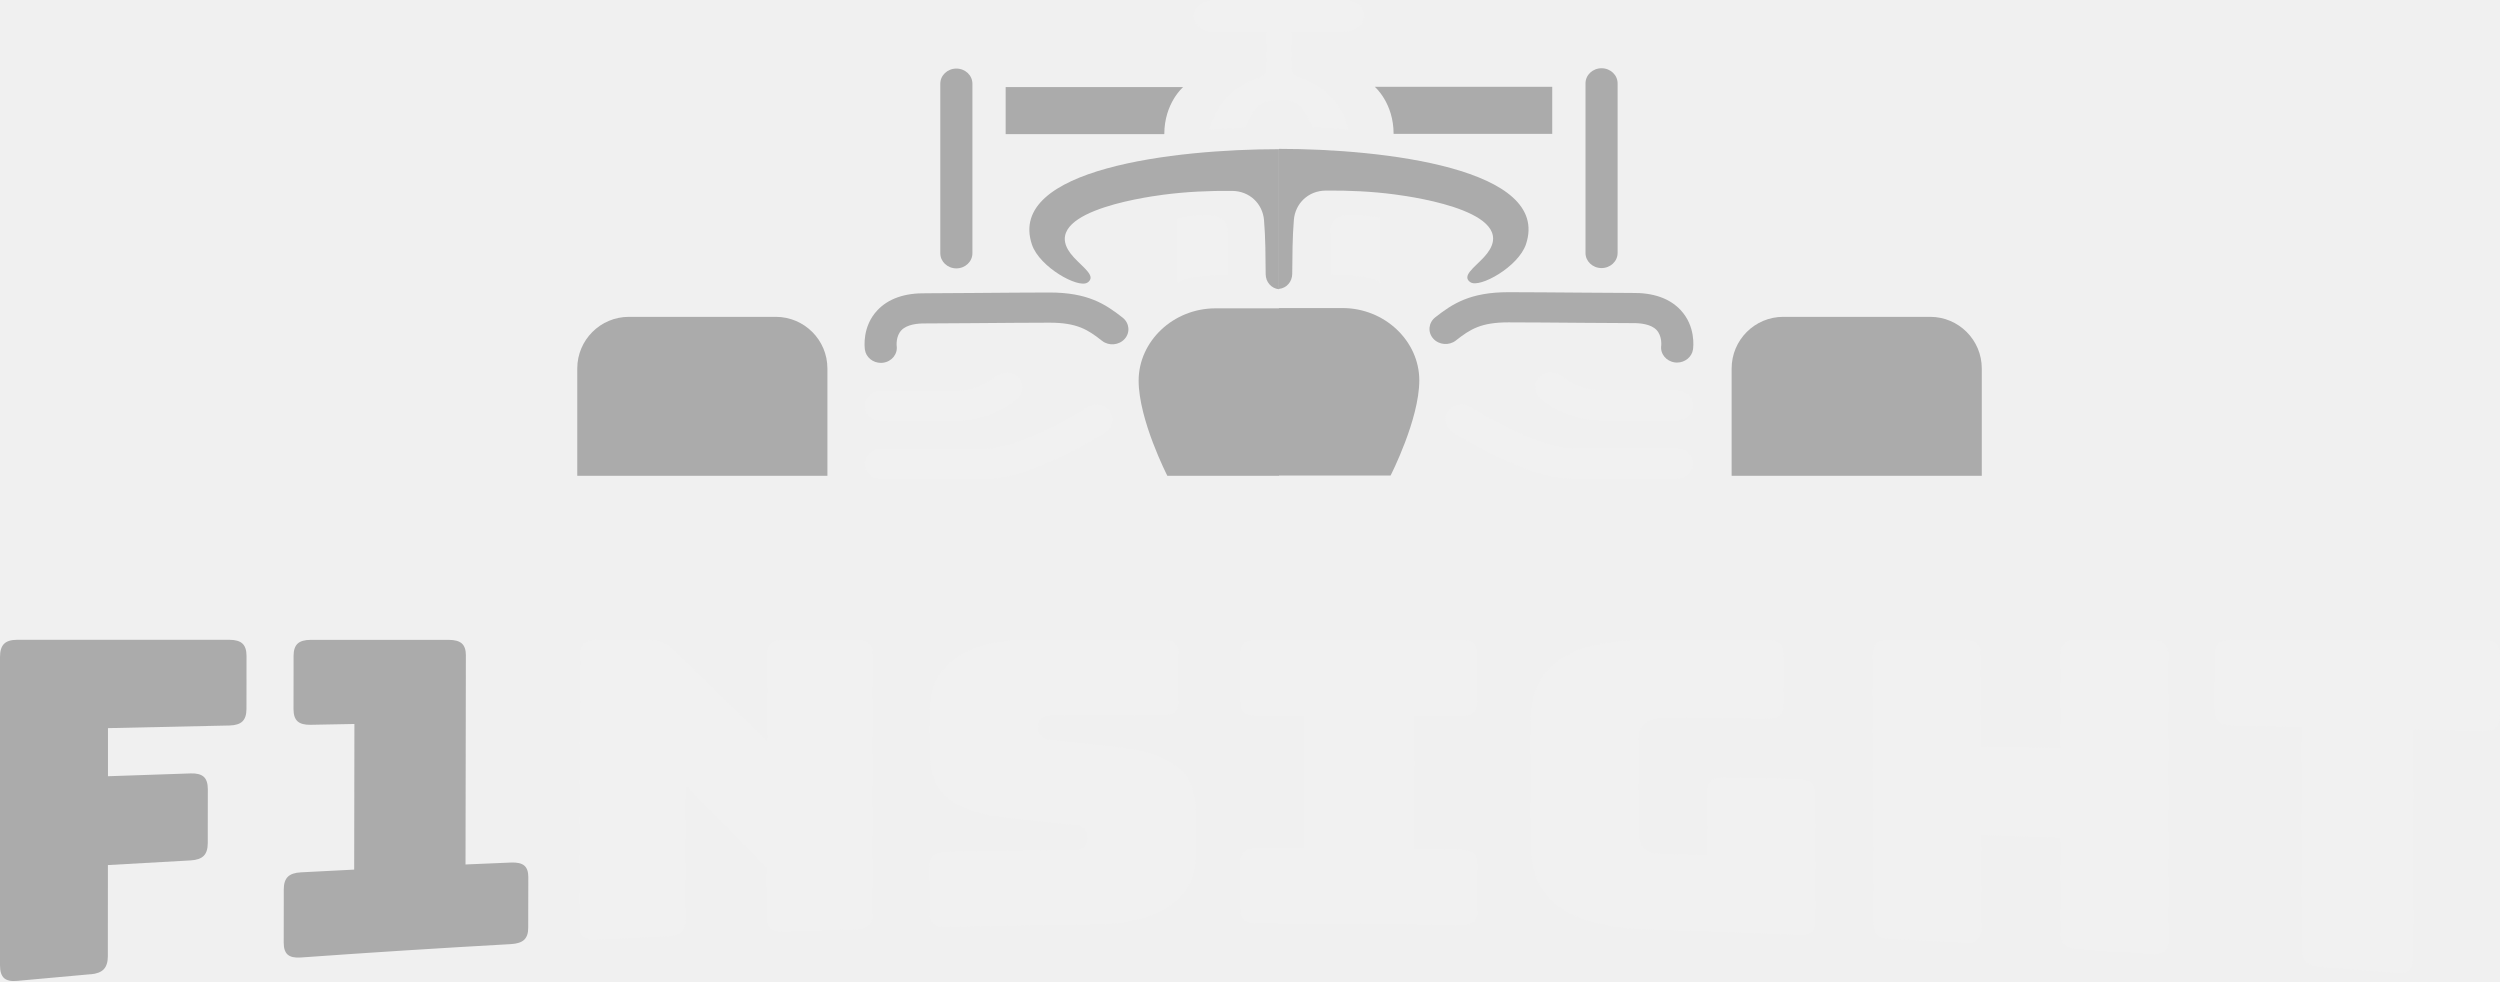
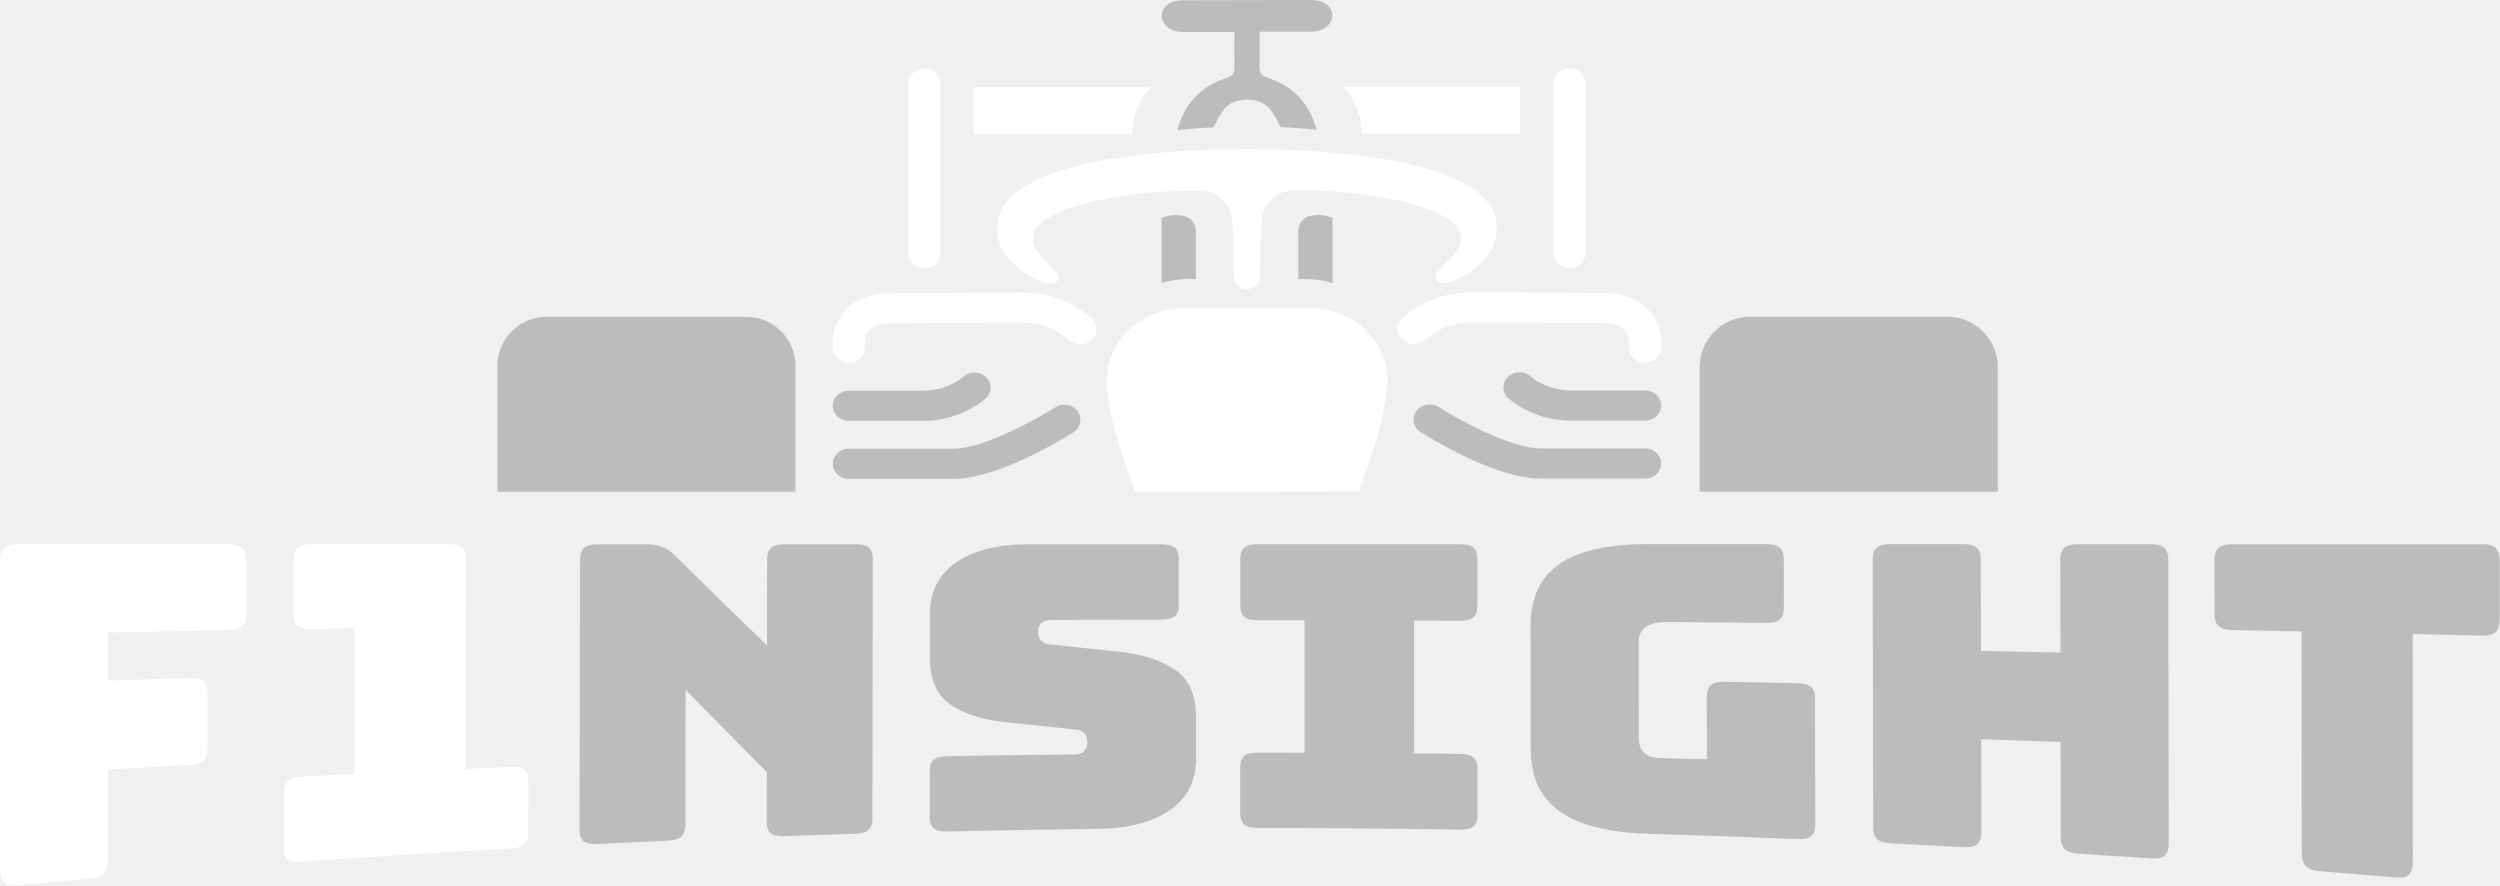
- <svg xmlns="http://www.w3.org/2000/svg" id="a" viewBox="0 0 787.94 309.2">
-   <path d="M562.04,99.86h46.3c8.98,0,16.27,7.29,16.27,16.27v33.83h-78.84v-33.83c0-8.98,7.29-16.27,16.27-16.27Z" fill="#ababab" stroke-width="0" />
-   <path d="M198.21,99.86h46.3c8.98,0,16.27,7.29,16.27,16.27v33.83h-78.84v-33.83c0-8.98,7.29-16.27,16.27-16.27Z" fill="#ababab" stroke-width="0" />
-   <path d="M301.37,21.96h.1c2.36,0,4.27,1.91,4.27,4.27v54.94h-8.65V26.24c0-2.36,1.91-4.27,4.27-4.27Z" fill="#f1f1f1" stroke-width="0" />
-   <path d="M403.1,97.18h-19.99c-13.39,0-24.24,10.43-24.24,22.78s9.05,30,9.05,30h35.19v-52.78Z" fill="#ababab" stroke-width="0" />
-   <path d="M366.96,42.28h-50v-14.83h55.93s-5.93,5.05-5.93,14.83Z" fill="#ababab" stroke-width="0" />
-   <path d="M310.55,150.96h-32.94c-2.8,0-5.06-2.13-5.06-4.76s2.27-4.76,5.06-4.76h32.94c9.57,0,26.47-9.43,32.17-13.06,2.31-1.47,5.46-.91,7.03,1.27,1.57,2.17.97,5.13-1.34,6.61-2.36,1.51-23.47,14.71-37.86,14.71Z" fill="#f1f1f1" stroke-width="0" />
-   <path d="M301.28,132.65h-23.67c-2.8,0-5.06-2.13-5.06-4.76s2.27-4.76,5.06-4.76h23.67c7.43,0,12.39-4.33,12.44-4.37,2.01-1.83,5.21-1.78,7.16.11,1.94,1.89,1.89,4.9-.11,6.73-.32.29-7.88,7.05-19.48,7.05Z" fill="#f1f1f1" stroke-width="0" />
-   <path d="M277.62,114.37c-2.49,0-4.67-1.75-5.02-4.13-.11-.73-.91-7.31,3.93-12.45,3.45-3.66,8.59-5.48,15.38-5.36,1.16.02,7.68-.04,14.58-.09,8.75-.07,18.66-.15,24.27-.15,12.02,0,17.57,3.59,23.08,7.93,2.14,1.69,2.43,4.69.63,6.7-1.79,2.01-4.99,2.28-7.13.6-4.52-3.56-7.9-5.72-16.59-5.72-5.57,0-15.46.08-24.19.15-8.39.07-13.6.11-14.83.09-2.48-.04-5.84.3-7.6,2.12-1.85,1.92-1.52,4.91-1.52,4.94.38,2.6-1.56,4.98-4.32,5.33-.23.03-.46.05-.69.05Z" fill="#ababab" stroke-width="0" />
-   <path d="M301.42,84.59c-2.79,0-5.06-2.13-5.06-4.76V26.37c0-2.63,2.27-4.76,5.06-4.76s5.06,2.13,5.06,4.76v53.46c0,2.63-2.27,4.76-5.06,4.76Z" fill="#ababab" stroke-width="0" />
-   <path d="M342.74,89.05c-2.82,1.96-15.1-4.82-17.5-11.97-8.01-23.89,44.99-30.06,77.85-30.06v44.14c-2.45-.25-4.16-2.3-4.18-4.76-.05-5.68-.05-11.37-.52-17.02-.43-5.15-4.53-9.16-10-9.21-7.24-.08-14.55.26-21.71,1.2-7.22.95-41.1,5.98-28.17,19.82,3.22,3.44,7.06,5.92,4.24,7.88Z" fill="#ababab" stroke-width="0" />
-   <path d="M403.1,31.52c-7.1,0-7.93,3.35-10.6,8.65-1.78,0-9.23.53-11.34.83,2.22-8.28,7.3-13.72,15.4-16.39,2.19-.72,2.63-1.69,2.59-3.53-.08-3.54-.02-7.07-.02-10.99-5.59,0-12.57,0-16.12,0-8.8,0-9.2-9.98-.17-9.98,4.14,0,13.52,0,20.28,0v31.42Z" fill="#f1f1f1" stroke-width="0" />
-   <path d="M386.95,86.64s-14.06.04-15.81,2.62v-20.52s8.18-1.66,12.24-.59c4.05,1.06,3.57,5.37,3.57,5.37v13.13Z" fill="#f1f1f1" stroke-width="0" />
-   <path d="M500.45,21.87h8.65v54.94c0,2.36-1.91,4.27-4.27,4.27h-.1c-2.36,0-4.27-1.91-4.27-4.27V21.87h0Z" transform="translate(1009.54 102.95) rotate(180)" fill="#f1f1f1" stroke-width="0" />
-   <path d="M403.1,97.09h19.99c13.39,0,24.24,10.43,24.24,22.78,0,12.35-9.05,30-9.05,30h-35.19v-52.78Z" fill="#ababab" stroke-width="0" />
-   <path d="M439.23,42.19c3.2,0,50,0,50,0v-14.83s-55.93,0-55.93,0c0,0,5.93,5.05,5.93,14.83Z" fill="#ababab" stroke-width="0" />
-   <path d="M495.64,150.86h32.94c2.8,0,5.06-2.13,5.06-4.76s-2.27-4.76-5.06-4.76h-32.94c-9.57,0-26.47-9.43-32.17-13.06-2.31-1.47-5.46-.91-7.03,1.27-1.57,2.17-.97,5.13,1.34,6.61,2.36,1.51,23.47,14.71,37.86,14.71Z" fill="#f1f1f1" stroke-width="0" />
-   <path d="M504.91,132.56h23.67c2.8,0,5.06-2.13,5.06-4.76s-2.27-4.76-5.06-4.76h-23.67c-7.43,0-12.39-4.33-12.44-4.37-2.01-1.83-5.21-1.78-7.16.11-1.94,1.89-1.89,4.9.11,6.73.32.29,7.88,7.05,19.48,7.05Z" fill="#f1f1f1" stroke-width="0" />
-   <path d="M528.57,114.27c2.49,0,4.67-1.75,5.02-4.13.11-.73.91-7.31-3.93-12.45-3.45-3.66-8.59-5.48-15.38-5.36-1.16.02-7.68-.04-14.58-.09-8.75-.07-18.66-.15-24.27-.15-12.02,0-17.57,3.59-23.08,7.93-2.14,1.69-2.43,4.69-.63,6.7,1.79,2.01,4.99,2.28,7.13.6,4.52-3.56,7.9-5.72,16.59-5.72,5.57,0,15.46.08,24.19.15,8.39.07,13.6.11,14.83.09,2.48-.04,5.84.3,7.6,2.12,1.85,1.92,1.52,4.91,1.52,4.94-.38,2.6,1.56,4.98,4.32,5.33.23.03.46.05.69.05Z" fill="#ababab" stroke-width="0" />
-   <line x1="504.77" y1="26.27" x2="504.77" y2="79.74" fill="#ababab" stroke-width="0" />
-   <path d="M504.77,84.49c-2.8,0-5.06-2.13-5.06-4.76V26.27c0-2.63,2.27-4.76,5.06-4.76s5.06,2.13,5.06,4.76v53.46c0,2.63-2.27,4.76-5.06,4.76Z" fill="#ababab" stroke-width="0" />
-   <path d="M463.45,88.95c2.82,1.96,15.1-4.82,17.5-11.97,8.01-23.89-44.99-30.06-77.85-30.06,0,12.68,0,30.22,0,44.14,2.45-.25,4.16-2.3,4.18-4.76.05-5.68.05-11.37.52-17.02.43-5.15,4.53-9.16,10-9.21,7.24-.08,14.55.26,21.71,1.2,7.22.95,41.1,5.98,28.17,19.82-3.22,3.44-7.06,5.92-4.24,7.88Z" fill="#ababab" stroke-width="0" />
-   <path d="M403.1,31.42c7.1,0,7.93,3.35,10.6,8.65,1.78,0,9.23.53,11.34.83-2.22-8.28-7.3-13.72-15.4-16.39-2.19-.72-2.63-1.69-2.59-3.53.08-3.54.02-7.07.02-10.99,5.59,0,12.57,0,16.12,0,8.8,0,9.2-9.98.17-9.98-4.14,0-13.52,0-20.28,0,0,8.94,0,20.45,0,31.42Z" fill="#f1f1f1" stroke-width="0" />
-   <path d="M419.24,86.54s14.06.04,15.81,2.62c0-5.64,0-20.52,0-20.52,0,0-8.18-1.66-12.24-.59s-3.57,5.37-3.57,5.37v13.13Z" fill="#f1f1f1" stroke-width="0" />
-   <path d="M28.59,307.05c-7.74.68-15.47,1.38-23.2,2.1-1.9.18-3.27-.12-4.12-.89-.85-.77-1.27-2.11-1.27-4.01v-97.2c0-1.9.42-3.28,1.28-4.13.85-.85,2.22-1.27,4.13-1.27,22.3,0,44.6,0,66.9,0,1.9,0,3.27.4,4.12,1.2.85.8,1.27,2.09,1.27,3.87,0,5.59-.01,11.17-.02,16.76,0,1.78-.43,3.08-1.28,3.9-.85.82-2.23,1.24-4.13,1.28-12.75.26-25.49.54-38.24.83,0,5.05,0,10.1,0,15.16,8.69-.31,17.39-.6,26.08-.89,1.9-.06,3.27.3,4.12,1.08.85.78,1.27,2.07,1.27,3.87,0,5.69-.01,11.37-.02,17.06,0,1.8-.43,3.13-1.28,3.98-.85.85-2.23,1.33-4.12,1.43-8.69.47-17.38.96-26.07,1.47,0,9.57-.01,19.14-.02,28.71,0,1.85-.43,3.22-1.28,4.12-.85.9-2.22,1.43-4.12,1.6Z" fill="#ababab" stroke-width="0" />
-   <path d="M161.08,297.56c-22.1,1.23-44.19,2.64-66.27,4.22-1.9.14-3.27-.16-4.12-.89-.85-.73-1.27-1.98-1.27-3.75,0-5.63.02-11.26.02-16.89,0-1.77.43-3.07,1.28-3.91.85-.84,2.22-1.3,4.12-1.4,5.6-.29,11.19-.58,16.79-.86.02-15.3.05-30.6.07-45.9-4.6.08-9.2.17-13.8.26-1.9.04-3.28-.33-4.12-1.1-.85-.77-1.27-2.04-1.27-3.81,0-5.62.02-11.24.02-16.85,0-1.76.43-3.04,1.28-3.83.85-.79,2.23-1.18,4.13-1.18,14.5,0,29,0,43.5,0,1.9,0,3.27.38,4.12,1.14.85.76,1.27,1.99,1.27,3.69-.04,21.99-.08,43.98-.11,65.96,4.8-.21,9.6-.41,14.4-.61,1.9-.08,3.27.25,4.12.96.85.72,1.27,1.92,1.27,3.6,0,5.36-.02,10.71-.03,16.07,0,1.68-.43,2.92-1.28,3.72-.85.8-2.23,1.25-4.13,1.36Z" fill="#ababab" stroke-width="0" />
-   <path d="M210.59,295.09c-7.5.33-15.01.68-22.51,1.05-1.9.09-3.28-.21-4.12-.91-.85-.7-1.27-1.89-1.27-3.56.05-28.43.1-56.85.15-85.28,0-1.67.43-2.87,1.28-3.62.85-.74,2.23-1.12,4.13-1.12,5.2,0,10.4,0,15.6,0,1.9,0,3.52.26,4.87.78,1.35.52,2.67,1.43,3.97,2.72,9.68,9.58,19.37,19.03,29.06,28.38.01-9.09.03-18.18.04-27.27,0-1.62.43-2.8,1.28-3.52.85-.72,2.23-1.09,4.13-1.09,7.5,0,15,0,22.5,0,1.9,0,3.27.36,4.12,1.08.85.72,1.27,1.88,1.27,3.48-.04,27.33-.07,54.67-.11,82,0,1.6-.43,2.78-1.28,3.52-.85.74-2.23,1.14-4.13,1.2-7.51.22-15.01.47-22.52.73-1.9.07-3.28-.24-4.13-.94-.85-.69-1.27-1.85-1.27-3.48,0-5.25.02-10.5.02-15.75-8.54-8.59-17.08-17.25-25.61-26.01-.02,14.24-.05,28.48-.07,42.72,0,1.64-.43,2.84-1.28,3.61-.85.77-2.23,1.2-4.13,1.28Z" fill="#f1f1f1" stroke-width="0" />
-   <path d="M345.85,291.35c-15.82.18-31.63.45-47.45.81-1.9.04-3.28-.28-4.13-.97-.85-.69-1.27-1.84-1.27-3.43,0-4.91.01-9.82.02-14.73,0-1.59.43-2.76,1.28-3.48.85-.73,2.23-1.11,4.13-1.14,13.46-.23,26.92-.41,40.38-.54,1.3-.01,2.28-.37,2.93-1.09.65-.71.98-1.57.98-2.56,0-1.41-.32-2.45-.97-3.11-.65-.66-1.63-1.02-2.93-1.1-7.5-.81-15.01-1.61-22.51-2.4-7-.75-12.63-2.6-16.88-5.56-4.25-2.96-6.37-7.97-6.36-15.02,0-4.41.01-8.81.02-13.22,0-7.13,2.76-12.62,8.27-16.44,5.5-3.82,13.1-5.72,22.81-5.72,14,0,28,0,42,0,1.9,0,3.27.35,4.12,1.06.85.7,1.27,1.84,1.27,3.42,0,4.93,0,9.86,0,14.79,0,1.58-.43,2.72-1.28,3.42-.85.71-2.23,1.06-4.13,1.06-11.65.02-23.31.05-34.96.1-1.3,0-2.3.36-3,1.07-.7.71-1.05,1.61-1.05,2.69,0,1.08.35,2,1.05,2.74.7.75,1.7,1.16,3,1.23,7.45.79,14.9,1.59,22.36,2.39,7,.81,12.65,2.7,16.96,5.67,4.3,2.97,6.45,7.94,6.45,14.9,0,4.35,0,8.7,0,13.05,0,7.04-2.78,12.45-8.34,16.25-5.56,3.8-13.14,5.75-22.75,5.86Z" fill="#f1f1f1" stroke-width="0" />
-   <path d="M396.3,291.07c-1.9,0-3.28-.35-4.13-1.06-.85-.7-1.28-1.84-1.28-3.41,0-4.93,0-9.85,0-14.78,0-1.57.42-2.71,1.28-3.42.85-.7,2.23-1.06,4.13-1.05,4.95,0,9.91.01,14.86.03,0-13.92,0-27.83,0-41.75-4.95,0-9.9,0-14.86,0-1.9,0-3.28-.35-4.13-1.06-.85-.7-1.27-1.84-1.27-3.42,0-5.01,0-10.02,0-15.03,0-1.57.42-2.71,1.27-3.42.85-.7,2.22-1.06,4.12-1.06,21.3,0,42.6,0,63.9,0,1.9,0,3.27.36,4.13,1.06.85.71,1.28,1.86,1.28,3.44,0,5.04,0,10.09.01,15.13,0,1.59-.42,2.73-1.27,3.43-.85.71-2.23,1.05-4.13,1.04-4.85-.02-9.7-.04-14.55-.06l.03,41.88c4.85.04,9.71.09,14.56.15,1.9.02,3.28.39,4.13,1.11.85.72,1.28,1.87,1.28,3.46,0,4.96,0,9.92.01,14.88,0,1.58-.42,2.72-1.27,3.42-.85.69-2.23,1.02-4.13.99-21.32-.34-42.65-.51-63.97-.52Z" fill="#f1f1f1" stroke-width="0" />
-   <path d="M566.7,294.64c-15.76-.65-31.52-1.21-47.28-1.68-12.51-.38-21.8-2.71-27.85-7.03-6.06-4.32-9.09-10.81-9.1-19.51-.01-13.05-.03-26.1-.04-39.15,0-8.7,3.01-15.13,9.06-19.31,6.04-4.18,15.32-6.29,27.82-6.29,12.5,0,25,0,37.5,0,1.9,0,3.27.37,4.13,1.1.85.73,1.28,1.91,1.28,3.55,0,5.2.02,10.4.03,15.6,0,1.63-.42,2.81-1.27,3.53-.85.72-2.22,1.07-4.12,1.05-10.4-.11-20.8-.21-31.2-.29-3.1-.03-5.4.49-6.9,1.53-1.5,1.05-2.25,2.62-2.24,4.73.01,10.09.03,20.19.04,30.28,0,2.11.58,3.69,1.73,4.72,1.15,1.04,2.88,1.58,5.18,1.64,4.85.11,9.71.23,14.56.35-.01-6.64-.02-13.27-.03-19.91,0-1.62.42-2.78,1.27-3.49.85-.71,2.22-1.05,4.12-1.02,7.75.13,15.5.27,23.26.42,1.9.04,3.28.43,4.13,1.18.85.75,1.28,1.95,1.28,3.59.02,13.33.05,26.67.07,40,0,1.64-.42,2.81-1.27,3.51-.85.7-2.23,1.01-4.13.93Z" fill="#f1f1f1" stroke-width="0" />
-   <path d="M619.06,297.13c-7.75-.42-15.5-.81-23.25-1.19-1.9-.09-3.28-.53-4.13-1.31-.85-.78-1.28-2-1.28-3.65-.05-28.21-.1-56.42-.15-84.63,0-1.65.42-2.85,1.27-3.59.85-.74,2.22-1.11,4.12-1.11,7.75,0,15.5,0,23.25,0,1.9,0,3.28.38,4.13,1.13.85.75,1.28,1.98,1.28,3.66.02,9.62.03,19.24.05,28.86,8.35.16,16.7.33,25.05.51-.02-9.77-.03-19.54-.05-29.3,0-1.71.42-2.95,1.27-3.71.85-.76,2.22-1.15,4.12-1.15,7.75,0,15.5,0,23.25,0,1.9,0,3.28.39,4.13,1.17.85.78,1.28,2.05,1.28,3.8.04,29.83.09,59.67.13,89.5,0,1.75-.42,2.99-1.27,3.71-.85.72-2.22,1.02-4.12.89-7.75-.53-15.49-1.03-23.24-1.52-1.9-.12-3.28-.59-4.13-1.4-.85-.82-1.28-2.08-1.28-3.79-.02-9.99-.03-19.99-.05-29.98-8.35-.33-16.7-.64-25.05-.93.02,9.84.03,19.69.05,29.53,0,1.69-.42,2.88-1.27,3.59-.85.71-2.22,1.01-4.12.91Z" fill="#f1f1f1" stroke-width="0" />
-   <path d="M755.16,306.68c-8.09-.7-16.17-1.38-24.26-2.03-1.9-.15-3.27-.67-4.12-1.54-.85-.87-1.28-2.21-1.28-4.02-.02-23.32-.05-46.63-.07-69.95-7.35-.16-14.7-.31-22.04-.45-1.9-.04-3.28-.46-4.13-1.27-.85-.81-1.28-2.09-1.28-3.86,0-5.63-.02-11.26-.02-16.89,0-1.77.42-3.05,1.27-3.84.85-.79,2.22-1.19,4.12-1.19,26.4,0,52.8,0,79.2,0,1.9,0,3.27.43,4.12,1.27.85.85,1.28,2.23,1.28,4.13v18.15c0,1.9-.43,3.27-1.27,4.09-.85.83-2.23,1.22-4.12,1.17-7.35-.18-14.69-.36-22.04-.53.01,23.98.02,47.96.04,71.95,0,1.86-.42,3.16-1.27,3.92-.85.76-2.22,1.05-4.12.88Z" fill="#f1f1f1" stroke-width="0" />
+ <svg xmlns="http://www.w3.org/2000/svg" id="a" viewBox="0 0 366.1 129.66">
+   <path d="M33.59,79.7H2.51c-.88,0-1.52.2-1.92.59-.4.4-.59,1.04-.59,1.92v45.16c0,.88.2,1.5.59,1.86.39.36,1.03.49,1.91.41,3.59-.33,7.19-.66,10.78-.97.88-.08,1.52-.32,1.91-.74.39-.42.59-1.05.59-1.91,0-4.45,0-8.89,0-13.34,4.04-.24,8.08-.46,12.11-.68.88-.05,1.52-.27,1.92-.66.39-.39.59-1.01.59-1.85,0-2.64,0-5.28,0-7.92,0-.84-.2-1.43-.59-1.8-.39-.36-1.03-.53-1.91-.5-4.04.13-8.08.27-12.12.41,0-2.35,0-4.69,0-7.04,5.92-.14,11.84-.26,17.77-.38.88-.02,1.52-.22,1.92-.6.39-.38.59-.98.59-1.81,0-2.6,0-5.19,0-7.79,0-.83-.2-1.43-.59-1.8-.4-.37-1.03-.56-1.92-.56Z" fill="#fff" />
+   <path d="M74.86,112.31c-2.23.09-4.46.18-6.69.28.02-10.22.04-20.43.05-30.65,0-.79-.2-1.36-.59-1.72-.39-.35-1.03-.53-1.92-.53h-20.21c-.88,0-1.52.18-1.92.55-.4.37-.59.96-.59,1.78,0,2.61,0,5.22-.01,7.83,0,.82.19,1.41.59,1.77.39.36,1.03.53,1.92.51,2.14-.04,4.27-.08,6.41-.12-.01,7.11-.02,14.22-.03,21.33-2.6.13-5.2.26-7.8.4-.88.05-1.52.26-1.92.65-.4.39-.59.99-.59,1.82,0,2.62,0,5.23-.01,7.85,0,.82.19,1.4.59,1.74.39.34,1.03.48,1.91.41,10.26-.74,20.52-1.39,30.79-1.96.88-.05,1.52-.26,1.92-.63.39-.37.59-.95.6-1.73,0-2.49,0-4.98.01-7.47,0-.78-.2-1.34-.59-1.67-.4-.33-1.03-.48-1.92-.45Z" fill="#fff" />
+   <path d="M125.31,79.7h-10.45c-.88,0-1.52.17-1.92.51-.4.34-.59.88-.6,1.64,0,4.22-.01,8.45-.02,12.67-4.5-4.35-9-8.74-13.5-13.19-.6-.6-1.22-1.02-1.85-1.26-.63-.24-1.38-.36-2.26-.36h-7.25c-.88,0-1.52.17-1.92.52-.4.35-.59.91-.6,1.68-.02,13.21-.05,26.42-.07,39.62,0,.77.2,1.33.59,1.65.39.33,1.03.47,1.92.42,3.49-.17,6.97-.33,10.46-.49.88-.04,1.52-.24,1.92-.59.39-.36.59-.92.6-1.68.01-6.62.02-13.23.03-19.85,3.97,4.07,7.93,8.09,11.9,12.08,0,2.44,0,4.88-.01,7.32,0,.75.2,1.29.59,1.61.39.32,1.03.47,1.92.44,3.49-.12,6.97-.24,10.46-.34.88-.03,1.52-.21,1.92-.56.4-.34.59-.89.59-1.63.02-12.7.03-25.4.05-38.1,0-.74-.2-1.28-.59-1.62-.39-.33-1.03-.5-1.92-.5Z" fill="#bcbcbc" />
+   <path d="M172.14,98.12c-2-1.38-4.62-2.26-7.88-2.63-3.46-.37-6.93-.74-10.39-1.11-.6-.03-1.07-.23-1.39-.57-.33-.35-.49-.77-.49-1.27,0-.5.16-.92.49-1.25.32-.33.79-.5,1.39-.5,5.41-.02,10.83-.04,16.24-.05.88,0,1.52-.17,1.92-.49.39-.33.59-.86.59-1.59,0-2.29,0-4.58,0-6.87,0-.73-.2-1.26-.59-1.59-.4-.33-1.03-.49-1.92-.49h-19.51c-4.51,0-8.04.88-10.6,2.66-2.56,1.77-3.84,4.32-3.84,7.64,0,2.05,0,4.09,0,6.14,0,3.28.98,5.6,2.96,6.98,1.97,1.38,4.59,2.24,7.84,2.59,3.49.37,6.97.74,10.46,1.11.6.03,1.06.2,1.36.51.3.31.45.79.45,1.44,0,.46-.15.86-.45,1.19-.3.33-.76.5-1.36.51-6.25.06-12.51.14-18.76.25-.88.01-1.52.19-1.92.53-.4.34-.59.88-.59,1.62,0,2.28,0,4.56,0,6.84,0,.74.2,1.27.59,1.59.39.32,1.03.47,1.92.45,7.35-.17,14.7-.29,22.05-.38,4.47-.05,7.99-.95,10.57-2.72,2.58-1.77,3.87-4.28,3.87-7.55,0-2.02,0-4.04,0-6.06,0-3.23-1-5.54-3-6.92Z" fill="#bcbcbc" />
+   <path d="M215.77,110.92c-.4-.33-1.04-.51-1.92-.52-2.26-.03-4.51-.05-6.77-.07,0-6.49,0-12.97-.01-19.46,2.25,0,4.51.02,6.76.03.88,0,1.52-.16,1.92-.49.39-.33.59-.86.59-1.6,0-2.34,0-4.69,0-7.03,0-.74-.2-1.27-.59-1.6-.4-.33-1.03-.49-1.92-.49h-29.69c-.88,0-1.52.16-1.92.49-.4.33-.59.86-.59,1.59,0,2.33,0,4.65,0,6.98,0,.73.2,1.26.59,1.59.39.33,1.03.49,1.92.49,2.3,0,4.6,0,6.9,0,0,6.47,0,12.93,0,19.4-2.3,0-4.6-.01-6.91-.01-.88,0-1.52.16-1.92.49-.4.33-.59.86-.59,1.59,0,2.29,0,4.58,0,6.87,0,.73.2,1.26.59,1.59.4.33,1.03.49,1.92.49,9.91,0,19.82.09,29.72.24.88.01,1.52-.14,1.92-.46.39-.32.59-.85.59-1.59v-6.91c0-.74-.21-1.27-.6-1.61Z" fill="#bcbcbc" />
+   <path d="M265.19,100.59c-.4-.35-1.04-.53-1.92-.55-3.6-.07-7.2-.14-10.81-.2-.88-.01-1.52.14-1.92.47-.39.33-.59.87-.59,1.62,0,3.08,0,6.17.01,9.25-2.25-.06-4.51-.11-6.76-.16-1.07-.02-1.87-.28-2.41-.76-.54-.48-.8-1.21-.8-2.2,0-4.69-.01-9.38-.02-14.07,0-.98.35-1.71,1.04-2.2.7-.48,1.76-.72,3.21-.71,4.83.04,9.67.09,14.5.14.88,0,1.52-.15,1.92-.49.39-.33.59-.88.59-1.64,0-2.42,0-4.83-.01-7.25,0-.76-.2-1.31-.6-1.65-.4-.34-1.04-.51-1.92-.51h-17.42c-5.81,0-10.12.98-12.92,2.92-2.81,1.94-4.21,4.93-4.21,8.97,0,6.06.01,12.13.02,18.19,0,4.04,1.41,7.06,4.23,9.07,2.81,2.01,7.13,3.09,12.94,3.27,7.32.22,14.65.48,21.97.78.88.04,1.52-.11,1.92-.43.39-.32.59-.87.59-1.63-.01-6.2-.02-12.39-.03-18.59,0-.76-.2-1.32-.6-1.67Z" fill="#bcbcbc" />
+   <path d="M316.94,80.24c-.4-.36-1.04-.55-1.92-.55h-10.8c-.88,0-1.52.18-1.92.53-.39.36-.59.93-.59,1.72,0,4.54.02,9.08.02,13.62-3.88-.08-7.76-.16-11.64-.24,0-4.47-.02-8.94-.02-13.41,0-.78-.2-1.35-.6-1.7-.4-.35-1.04-.53-1.92-.53h-10.8c-.88,0-1.52.17-1.92.52-.39.34-.59.9-.59,1.67.02,13.11.05,26.21.07,39.32,0,.77.2,1.33.6,1.7.39.36,1.03.56,1.92.61,3.6.17,7.2.36,10.8.55.88.05,1.52-.09,1.92-.42.39-.33.59-.88.59-1.67,0-4.57-.02-9.15-.02-13.72,3.88.14,7.76.28,11.64.43,0,4.64.02,9.29.02,13.93,0,.79.2,1.38.59,1.76.39.38,1.03.6,1.92.65,3.6.22,7.2.46,10.8.7.88.06,1.52-.08,1.91-.41.39-.34.59-.91.59-1.72-.02-13.86-.04-27.72-.06-41.59,0-.81-.2-1.4-.6-1.77Z" fill="#bcbcbc" />
+   <path d="M365.51,80.29c-.39-.39-1.03-.59-1.92-.59h-36.8c-.88,0-1.52.18-1.92.55-.39.37-.59.96-.59,1.78,0,2.62,0,5.23.01,7.85,0,.82.2,1.42.59,1.79.39.38,1.03.57,1.92.59,3.41.07,6.83.14,10.24.21.01,10.83.02,21.67.03,32.5,0,.84.2,1.46.59,1.87.39.41,1.03.65,1.91.72,3.76.3,7.52.62,11.27.94.88.08,1.52-.06,1.91-.41.39-.35.59-.96.59-1.82,0-11.14-.01-22.29-.02-33.43,3.41.08,6.83.16,10.24.25.88.02,1.52-.16,1.92-.54.39-.38.59-1.02.59-1.9v-8.43c0-.88-.2-1.52-.59-1.92Z" fill="#bcbcbc" />
+   <path d="M149,42.83c-2.61,0-7.21.04-11.28.07-3.2.03-6.23.05-6.77.04-3.16-.05-5.54.79-7.15,2.49-2.25,2.39-1.88,5.44-1.83,5.78.16,1.11,1.17,1.92,2.33,1.92.11,0,.21,0,.32-.02,1.29-.17,2.19-1.27,2.01-2.48,0-.01-.16-1.4.7-2.3.82-.84,2.38-1,3.53-.98.57,0,2.99-.01,6.89-.04,4.05-.03,8.65-.07,11.24-.07,4.04,0,5.61,1,7.71,2.66,1,.78,2.48.66,3.31-.28.83-.94.7-2.33-.3-3.11-2.56-2.02-5.14-3.69-10.73-3.69Z" fill="#fff" />
+   <path d="M191.9,45.11l-18.58.04c-6.22,0-11.26,4.85-11.26,10.58s4.2,16.28,4.2,16.28l32.7-.04s4.2-10.54,4.2-16.28-5.04-10.58-11.26-10.58Z" fill="#fff" />
+   <path d="M234.27,42.9c-.54,0-3.57-.02-6.77-.04-4.06-.03-8.67-.07-11.28-.07-5.58,0-8.16,1.67-10.73,3.69-1,.78-1.13,2.18-.29,3.11.83.94,2.32,1.06,3.31.28,2.1-1.65,3.67-2.66,7.71-2.66,2.59,0,7.18.04,11.24.07,3.9.03,6.32.05,6.89.04,1.15-.02,2.72.14,3.53.98.86.89.71,2.28.7,2.3-.18,1.21.72,2.31,2.01,2.48.11.01.22.02.32.02,1.16,0,2.17-.81,2.33-1.92.05-.34.42-3.4-1.83-5.78-1.6-1.7-3.99-2.54-7.15-2.49Z" fill="#fff" />
+   <path d="M146.44,35.81c1.11,3.32,6.82,6.47,8.13,5.56,1.31-.91-.47-2.06-1.97-3.66-6-6.43,9.73-8.77,13.09-9.21,3.33-.44,6.72-.59,10.09-.56,2.55.03,4.45,1.89,4.65,4.28.22,2.63.22,5.27.24,7.91,0,1.15.57,2.21,1.94,2.21s1.93-1.11,1.94-2.26c.02-2.64.02-5.28.24-7.91.2-2.39,2.1-4.25,4.65-4.28,3.36-.04,6.76.12,10.09.56,3.36.44,19.09,2.78,13.09,9.21-1.5,1.6-3.28,2.75-1.97,3.66,1.31.91,7.02-2.24,8.13-5.56,3.72-11.1-18.22-13.92-36.17-13.92s-39.89,2.87-36.17,13.97Z" fill="#fff" />
+   <path d="M168.58,12.76h-25.99v6.89h23.23c0-4.54,2.76-6.89,2.76-6.89Z" fill="#fff" />
+   <path d="M135.37,39.3c1.3,0,2.35-.99,2.35-2.21V12.25c0-1.22-1.05-2.21-2.35-2.21s-2.35.99-2.35,2.21v24.84c0,1.22,1.05,2.21,2.35,2.21Z" fill="#fff" />
+   <path d="M199.4,19.6h23.23v-6.89h-25.99s2.76,2.35,2.76,6.89Z" fill="#fff" />
+   <path d="M229.85,39.25c1.3,0,2.35-.99,2.35-2.21V12.2c0-1.22-1.05-2.21-2.35-2.21s-2.35.99-2.35,2.21v24.84c0,1.22,1.05,2.21,2.35,2.21Z" fill="#fff" />
+   <path d="M292.55,53.75c0-4.06-3.3-7.36-7.36-7.36h-28.93c-4.06,0-7.36,3.3-7.36,7.36v18.26h43.65v-18.26Z" fill="#bcbcbc" />
+   <path d="M116.49,53.59c0-3.97-3.22-7.19-7.19-7.19h-29.27c-3.97,0-7.19,3.22-7.19,7.19v18.43h43.65v-18.43Z" fill="#bcbcbc" />
+   <path d="M157.2,63.3c1.07-.69,1.35-2.06.62-3.07-.73-1.01-2.19-1.27-3.27-.59-2.65,1.69-10.5,6.07-14.95,6.07h-15.3c-1.3,0-2.35.99-2.35,2.21s1.05,2.21,2.35,2.21h15.3c6.69,0,16.49-6.13,17.59-6.83Z" fill="#bcbcbc" />
+   <path d="M141.08,55.18s-2.33,2.03-5.78,2.03h-11c-1.3,0-2.35.99-2.35,2.21s1.05,2.21,2.35,2.21h11c5.39,0,8.9-3.14,9.05-3.28.93-.85.96-2.25.05-3.12-.9-.88-2.39-.9-3.33-.05Z" fill="#bcbcbc" />
+   <path d="M240.92,65.67h-15.3c-4.45,0-12.3-4.38-14.95-6.07-1.07-.68-2.54-.42-3.27.59-.73,1.01-.45,2.38.62,3.07,1.1.7,10.9,6.83,17.59,6.83h15.3c1.3,0,2.35-.99,2.35-2.21s-1.05-2.21-2.35-2.21Z" fill="#bcbcbc" />
+   <path d="M240.92,57.17h-11c-3.45,0-5.76-2.01-5.78-2.03-.93-.85-2.42-.83-3.33.05-.9.88-.88,2.28.05,3.12.15.13,3.66,3.28,9.05,3.28h11c1.3,0,2.35-.99,2.35-2.21s-1.05-2.21-2.35-2.21Z" fill="#bcbcbc" />
+   <path d="M173.27,4.68c1.65,0,4.9,0,7.49,0,0,1.82-.03,3.46.01,5.11.02.86-.18,1.31-1.2,1.64-3.76,1.24-6.12,3.77-7.15,7.62.98-.14,4.44-.39,5.27-.39,1.24-2.46,2.03-4.06,4.92-4.06s3.68,1.56,4.92,4.02c.82,0,4.29.25,5.27.39-1.03-3.85-3.39-6.37-7.15-7.62-1.02-.34-1.22-.78-1.2-1.64.04-1.64.01-3.29.01-5.11,2.6,0,5.84,0,7.49,0,4.09,0,4.27-4.64.08-4.64-1.92,0-16.92.04-18.84.04-4.19,0-4.01,4.64.08,4.64Z" fill="#bcbcbc" />
+   <path d="M175.11,34.15s.22-2-1.66-2.5c-1.88-.49-3.35.28-3.35.28v9.54c2.21-.78,5.01-.6,5.01-.6v-6.72Z" fill="#bcbcbc" />
+   <path d="M190.12,34.15s-.22-2,1.66-2.5c1.88-.49,3.35.28,3.35.28,0,0,0,6.91,0,9.54-2.21-.78-5.01-.6-5.01-.6v-6.72Z" fill="#bcbcbc" />
</svg>
